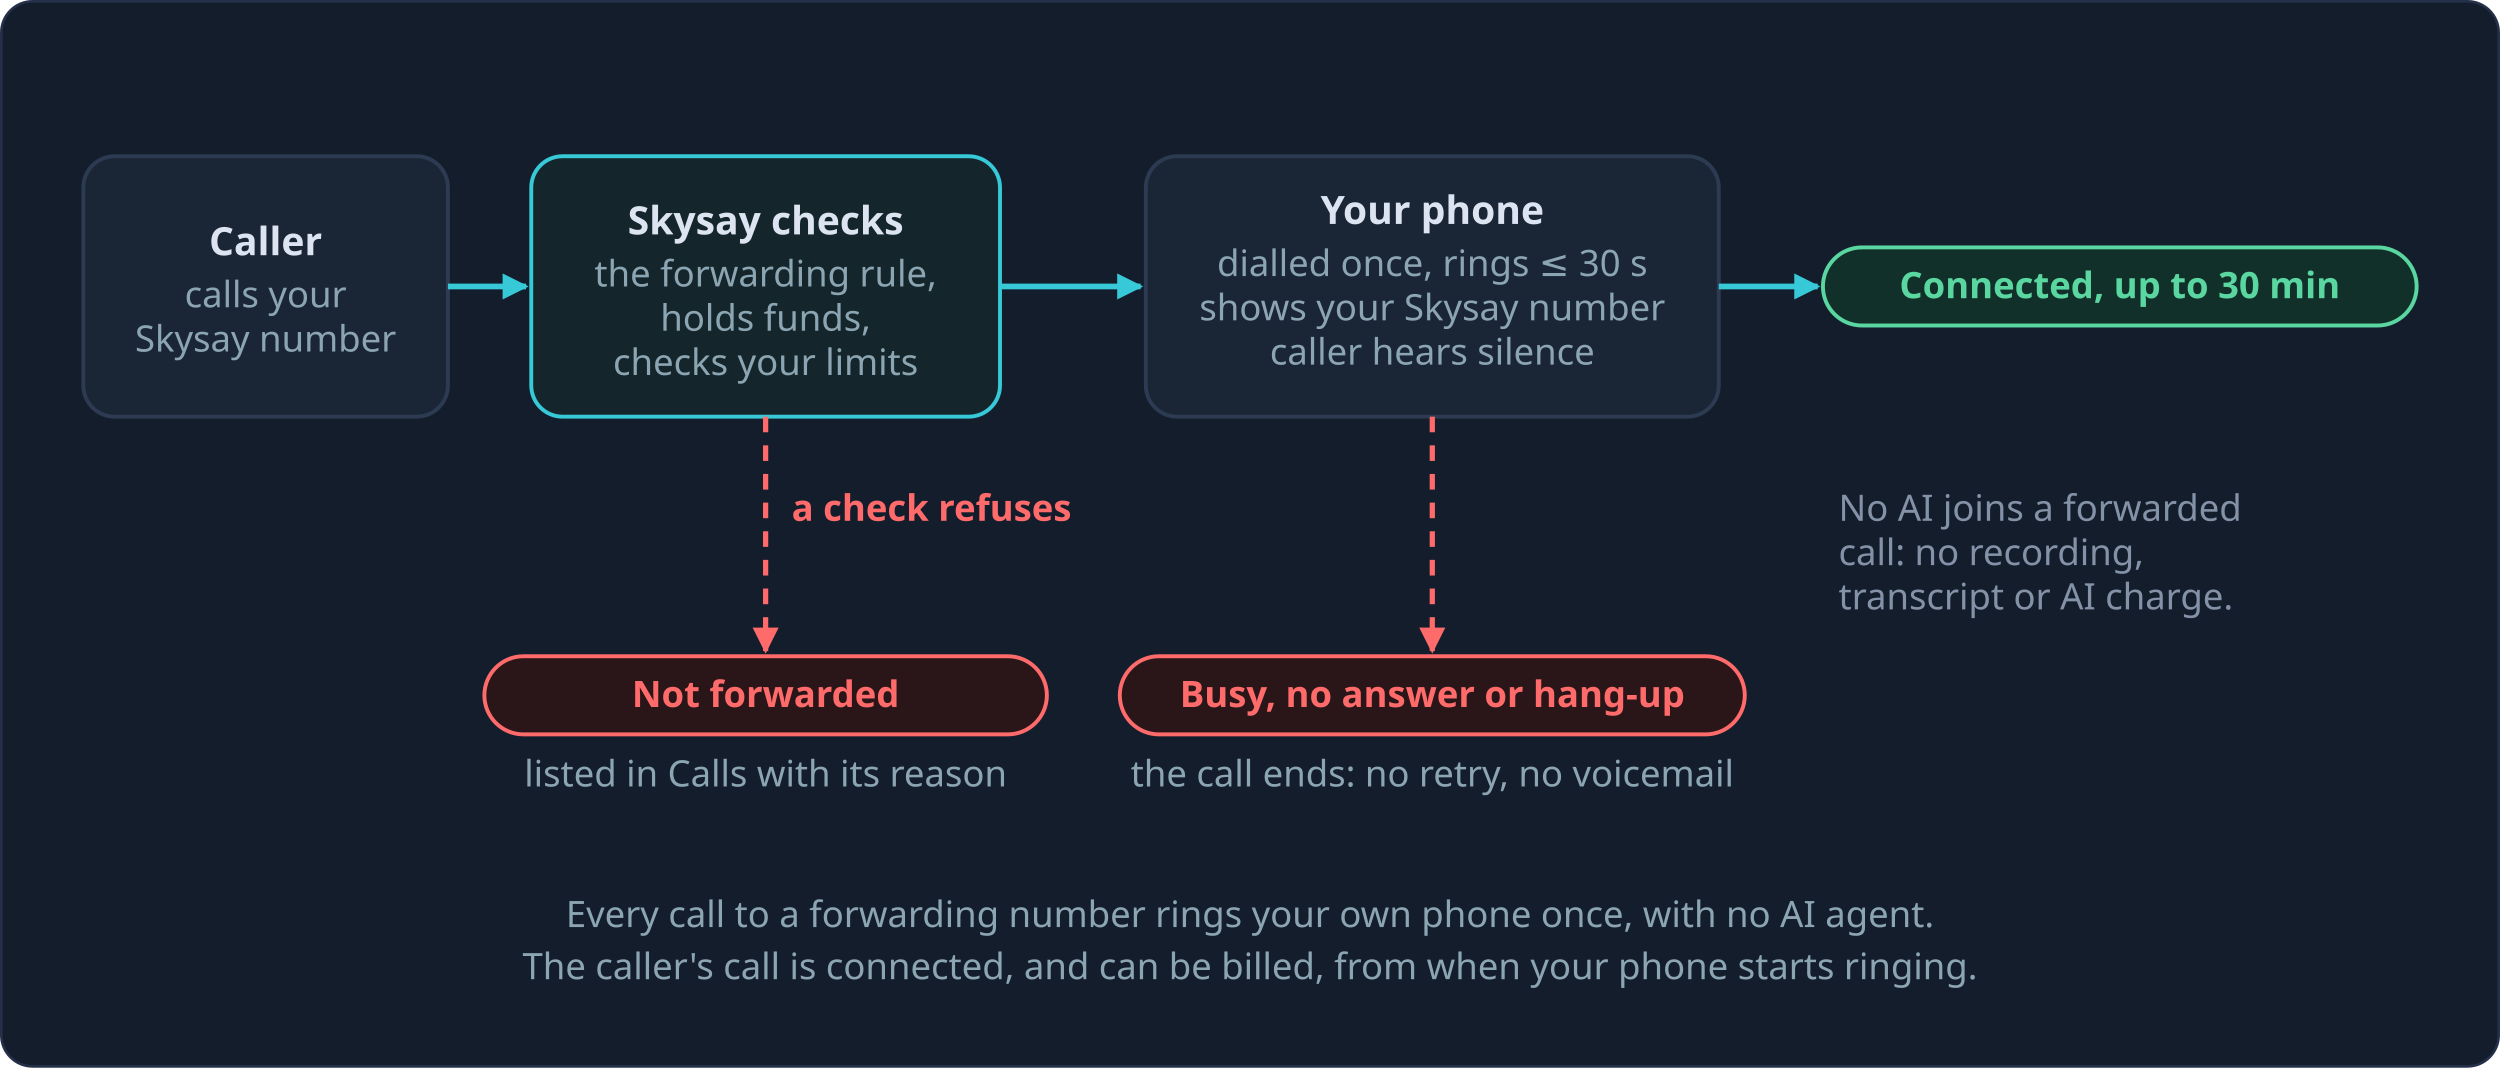
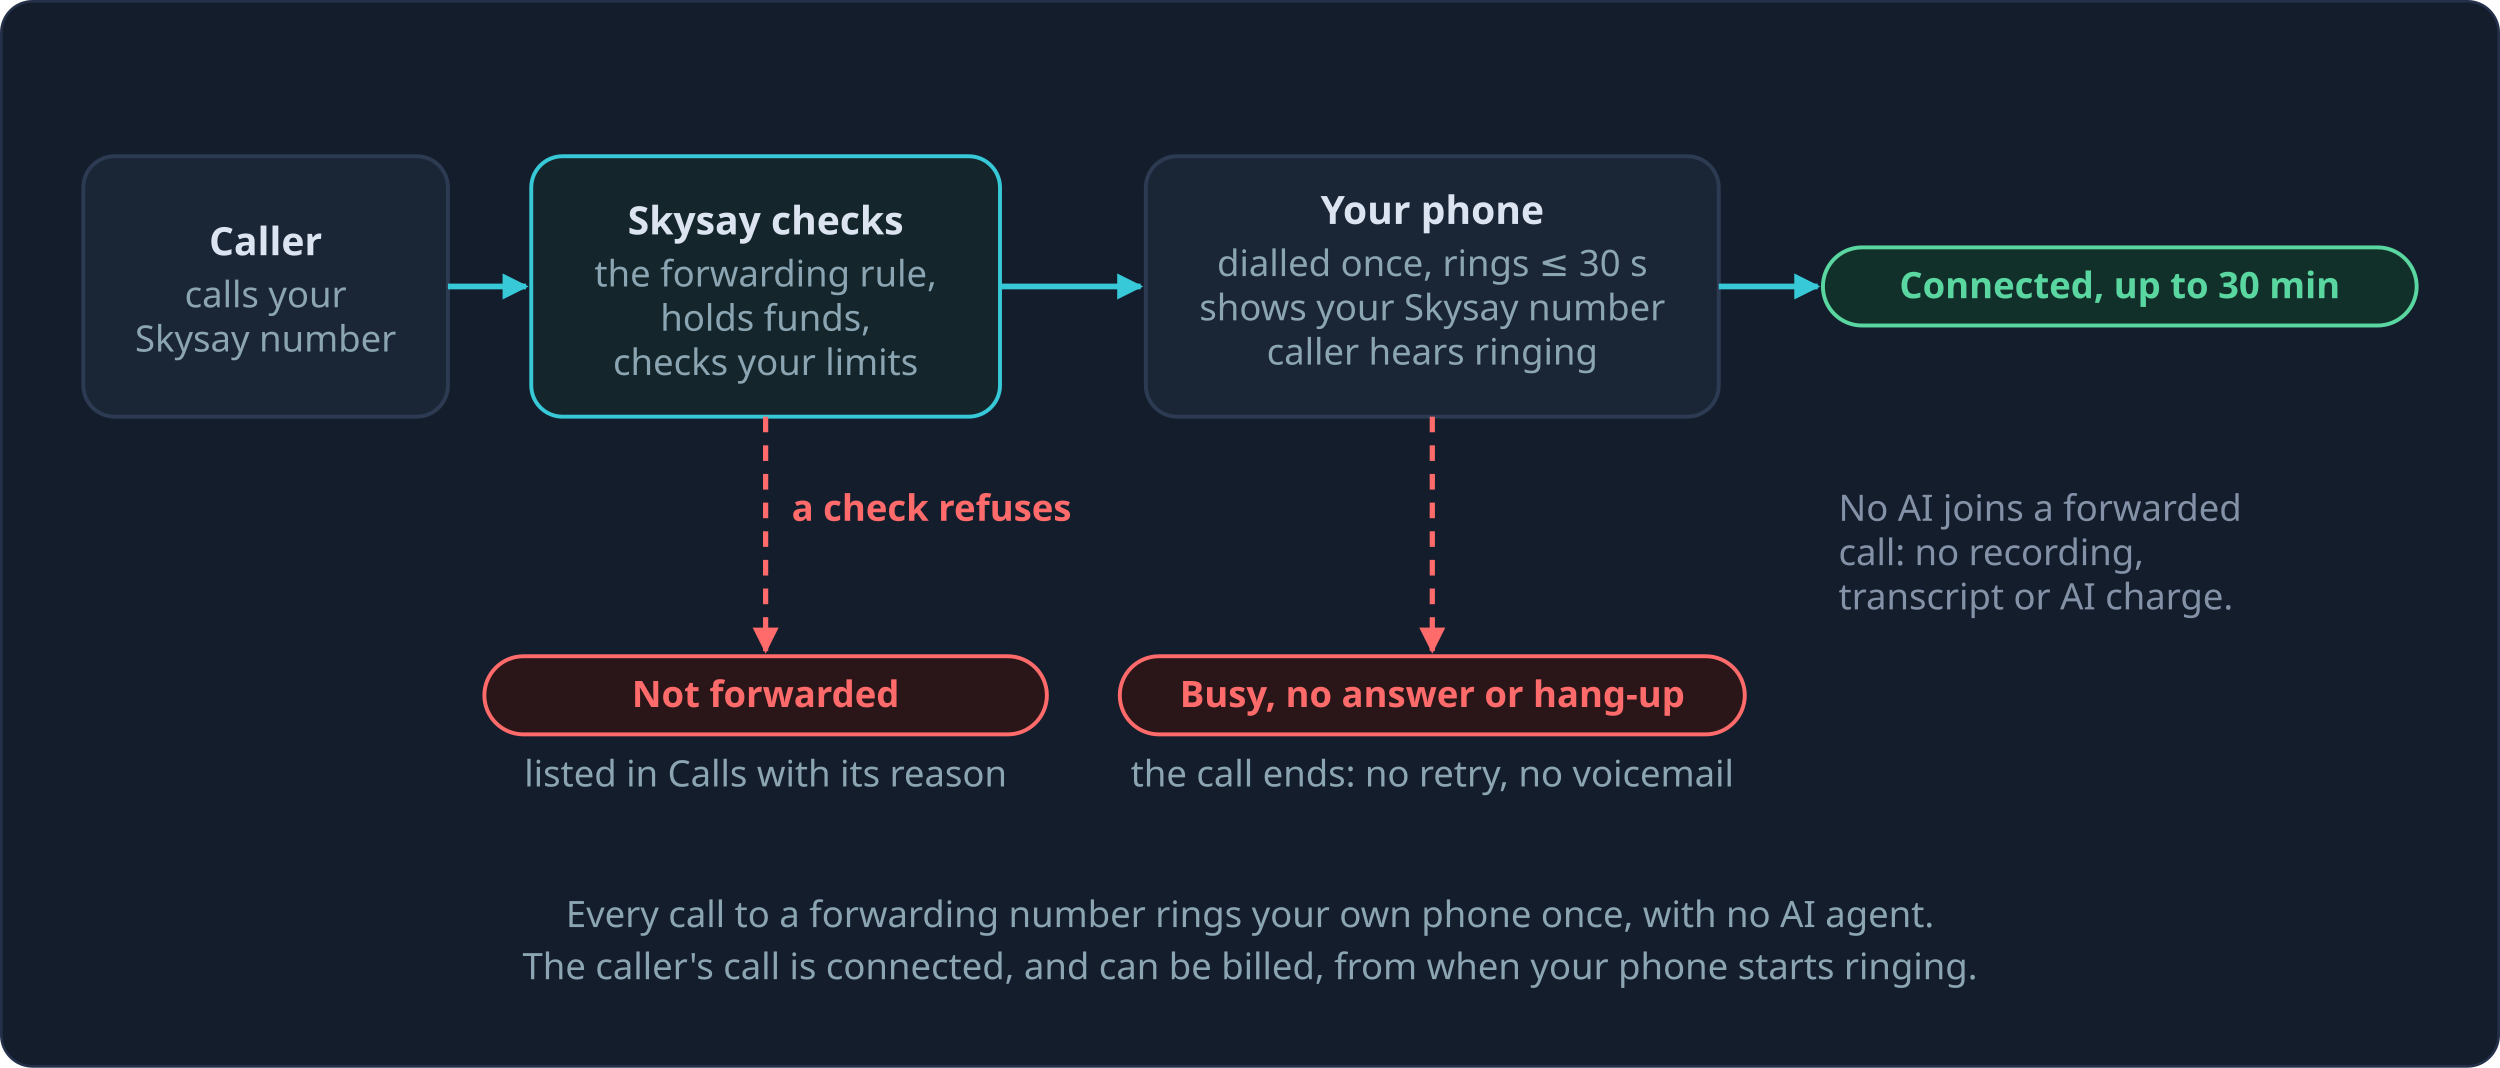
<svg xmlns="http://www.w3.org/2000/svg" viewBox="0 0 960 410" width="960" height="410" role="img" aria-label="Forward to a phone: every call to the number rings your own phone once, with no AI agent" font-family="'Geist Variable', ui-sans-serif, system-ui, sans-serif">
  <defs>
    <marker id="h-main" viewBox="0 0 10 10" refX="9" refY="5" markerWidth="10" markerHeight="10" markerUnits="userSpaceOnUse" orient="auto-start-reverse">
      <path d="M0,0 L10,5 L0,10 z" fill="#37c9d8" />
    </marker>
    <marker id="h-fail" viewBox="0 0 10 10" refX="9" refY="5" markerWidth="10" markerHeight="10" markerUnits="userSpaceOnUse" orient="auto-start-reverse">
      <path d="M0,0 L10,5 L0,10 z" fill="#ff6b6b" />
    </marker>
  </defs>
  <rect x="0.5" y="0.5" width="959" height="409" rx="12" fill="#141d2c" stroke="#243049" stroke-width="1" />
  <rect x="32" y="60" width="140" height="100" rx="12" fill="#1a2536" stroke="#2c3a52" stroke-width="1.5" />
  <text x="102" y="98" font-size="15" fill="#dbe4f0" text-anchor="middle" font-weight="600">Caller</text>
  <text x="102" y="118" font-size="14" fill="#8ca5b2" text-anchor="middle">calls your</text>
  <text x="102" y="135" font-size="14" fill="#8ca5b2" text-anchor="middle">Skysay number</text>
  <rect x="204" y="60" width="180" height="100" rx="12" fill="#14262b" stroke="#37c9d8" stroke-width="1.5" />
  <text x="294" y="90" font-size="15" fill="#dbe4f0" text-anchor="middle" font-weight="600">Skysay checks</text>
  <text x="294" y="110" font-size="14" fill="#8ca5b2" text-anchor="middle">the forwarding rule,</text>
  <text x="294" y="127" font-size="14" fill="#8ca5b2" text-anchor="middle">holds funds,</text>
  <text x="294" y="144" font-size="14" fill="#8ca5b2" text-anchor="middle">checks your limits</text>
  <rect x="440" y="60" width="220" height="100" rx="12" fill="#1a2536" stroke="#2c3a52" stroke-width="1.5" />
  <text x="550" y="86" font-size="15" fill="#dbe4f0" text-anchor="middle" font-weight="600">Your phone</text>
  <text x="550" y="106" font-size="14" fill="#8ca5b2" text-anchor="middle">dialled once, rings ≤ 30 s</text>
  <text x="550" y="123" font-size="14" fill="#8ca5b2" text-anchor="middle">shows your Skysay number</text>
-   <text x="550" y="140" font-size="14" fill="#8ca5b2" text-anchor="middle">caller hears silence</text>
+   <text x="550" y="140" font-size="14" fill="#8ca5b2" text-anchor="middle">caller hears ringing</text>
  <path d="M172,110 L202,110" fill="none" stroke="#37c9d8" stroke-width="2.2" stroke-linejoin="round" marker-end="url(#h-main)" />
  <path d="M384,110 L438,110" fill="none" stroke="#37c9d8" stroke-width="2.2" stroke-linejoin="round" marker-end="url(#h-main)" />
  <path d="M660,110 L698,110" fill="none" stroke="#37c9d8" stroke-width="2.2" stroke-linejoin="round" marker-end="url(#h-main)" />
  <rect x="700" y="95" width="228" height="30" rx="15" fill="#12302a" stroke="#5ad6a0" stroke-width="1.5" />
  <text x="814" y="114.5" font-size="14" fill="#5ad6a0" text-anchor="middle" font-weight="600">Connected, up to 30 min</text>
  <path d="M294,160 L294,250" fill="none" stroke="#ff6b6b" stroke-width="2" stroke-dasharray="6 5" stroke-linejoin="round" marker-end="url(#h-fail)" />
  <text x="304" y="200" font-size="14" fill="#ff6b6b" text-anchor="start" font-weight="600">a check refuses</text>
  <rect x="186" y="252" width="216" height="30" rx="15" fill="#2a1618" stroke="#ff6b6b" stroke-width="1.5" />
  <text x="294" y="271.5" font-size="14" fill="#ff6b6b" text-anchor="middle" font-weight="600">Not forwarded</text>
  <text x="294" y="302" font-size="14" fill="#8ca5b2" text-anchor="middle">listed in Calls with its reason</text>
  <path d="M550,160 L550,250" fill="none" stroke="#ff6b6b" stroke-width="2" stroke-dasharray="6 5" stroke-linejoin="round" marker-end="url(#h-fail)" />
  <rect x="430" y="252" width="240" height="30" rx="15" fill="#2a1618" stroke="#ff6b6b" stroke-width="1.5" />
  <text x="550" y="271.5" font-size="14" fill="#ff6b6b" text-anchor="middle" font-weight="600">Busy, no answer or hang-up</text>
  <text x="550" y="302" font-size="14" fill="#8ca5b2" text-anchor="middle">the call ends: no retry, no voicemail</text>
  <text x="706" y="200" font-size="14" fill="#8492a8" text-anchor="start">No AI joins a forwarded</text>
  <text x="706" y="217" font-size="14" fill="#8492a8" text-anchor="start">call: no recording,</text>
  <text x="706" y="234" font-size="14" fill="#8492a8" text-anchor="start">transcript or AI charge.</text>
  <text x="480" y="356" font-size="14" fill="#8ca5b2" text-anchor="middle">Every call to a forwarding number rings your own phone once, with no AI agent.</text>
  <text x="480" y="376" font-size="14" fill="#8ca5b2" text-anchor="middle">The caller's call is connected, and can be billed, from when your phone starts ringing.</text>
</svg>
